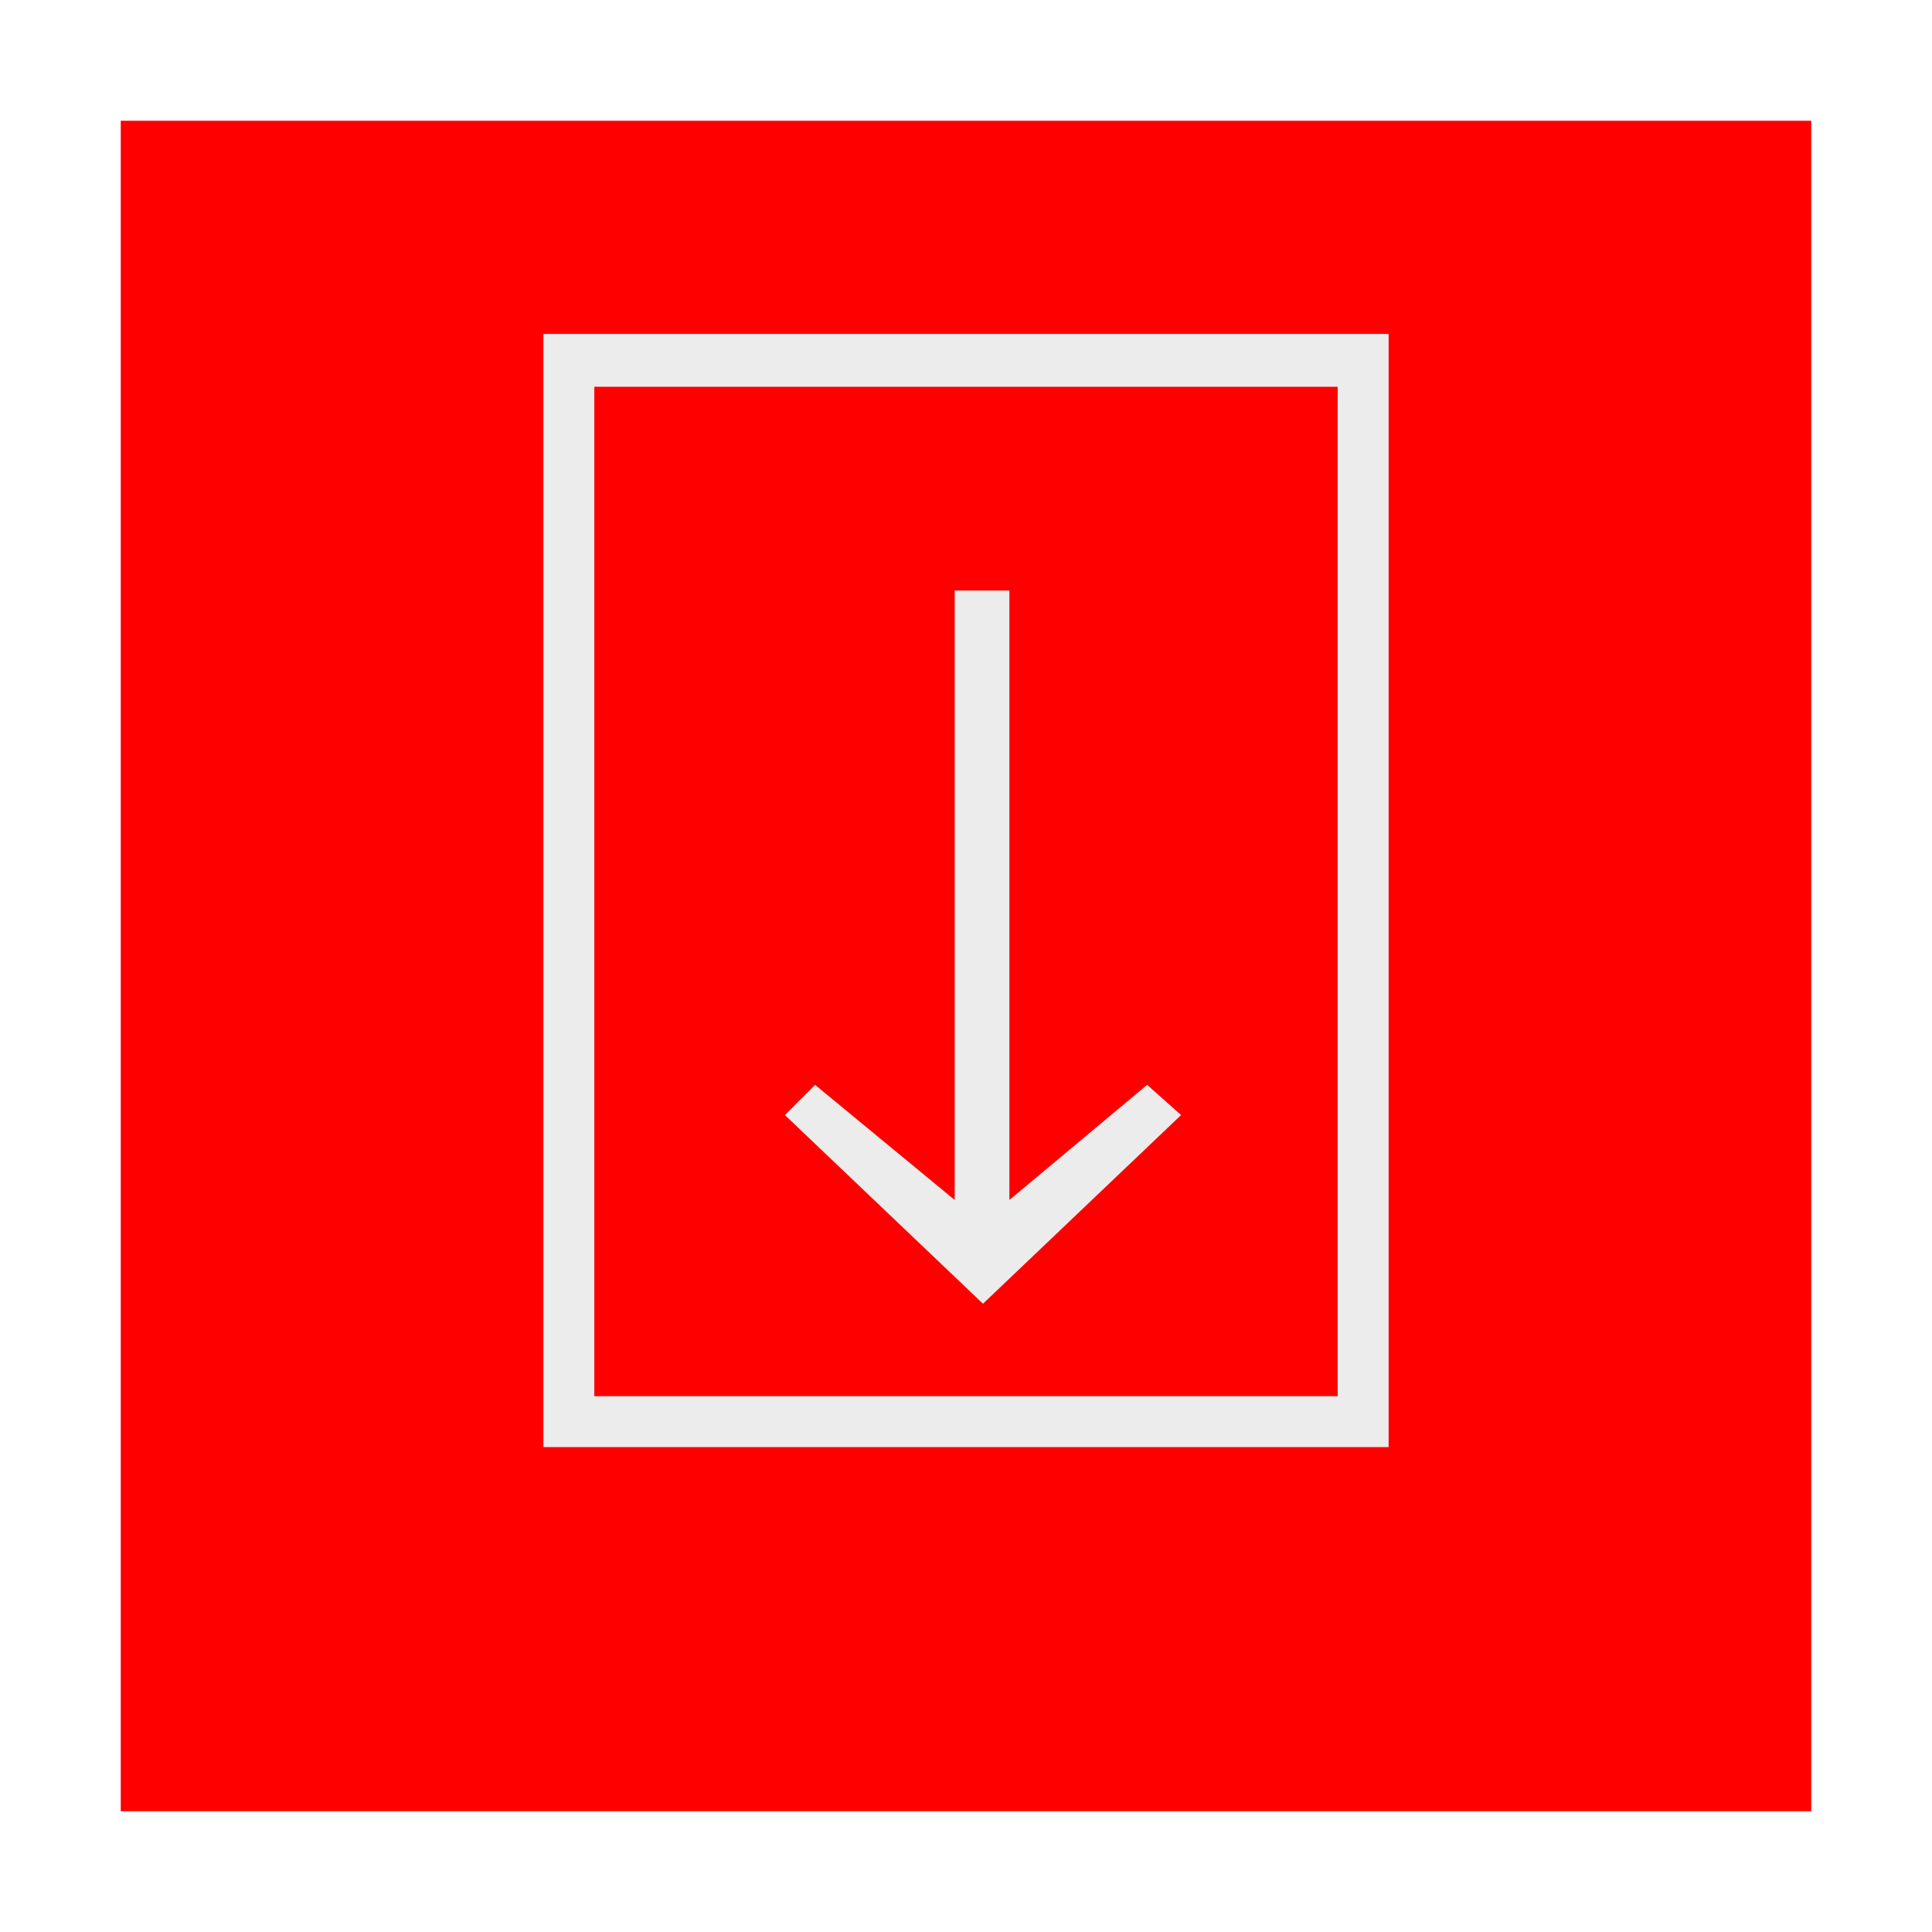
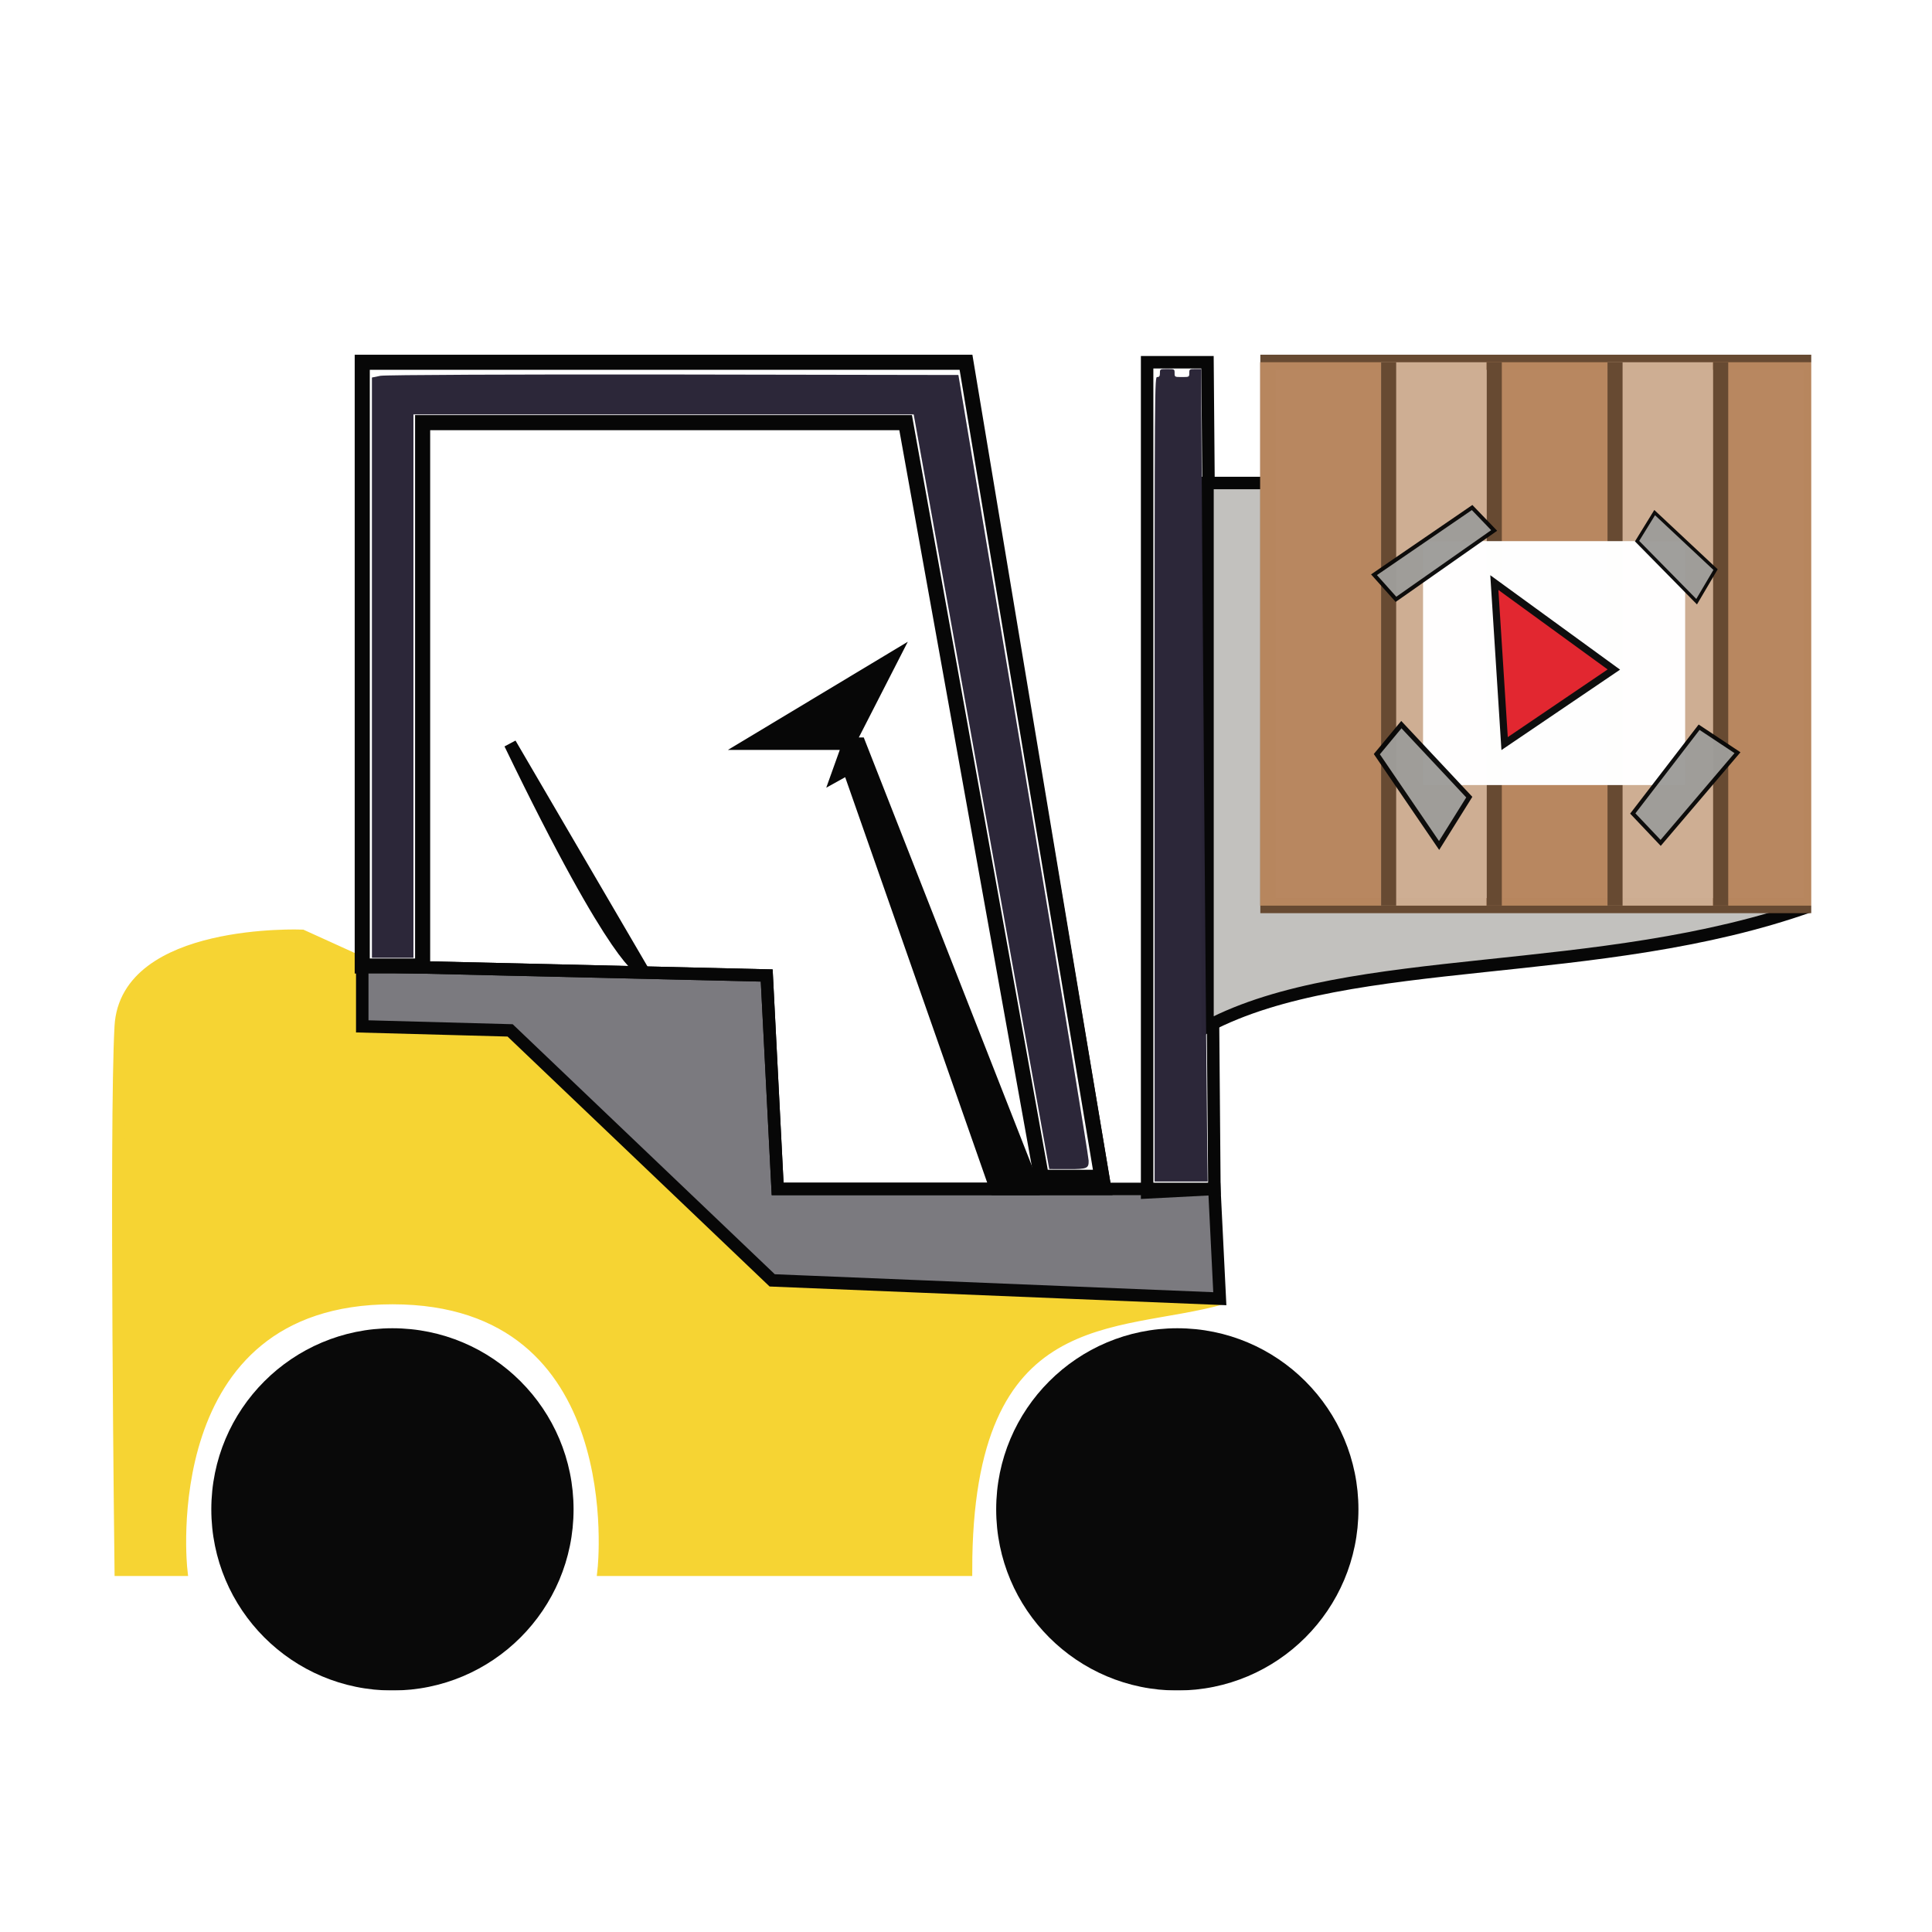
- <svg xmlns="http://www.w3.org/2000/svg" width="16px" height="16px" viewBox="0 0 16 16" version="1.1" id="SVGRoot">
-   <defs id="defs200" />
-   <g id="layer1">
-     <rect style="fill:#ff0000;stroke-width:0.961" id="rect216" width="14" height="14" x="1" y="1" />
-     <text xml:space="preserve" style="font-style:normal;font-weight:normal;font-size:40px;line-height:1.25;font-family:sans-serif;letter-spacing:0px;word-spacing:0px;fill:#000000;fill-opacity:1;stroke:none" x="4" y="11.967" id="text220">
-       <tspan id="tspan218" x="4" y="11.967" style="font-size:13.333px;fill:#ececec">⍗</tspan>
-     </text>
+ <svg xmlns="http://www.w3.org/2000/svg" xmlns:xlink="http://www.w3.org/1999/xlink" width="128px" height="128px" viewBox="0 0 128 128" version="1.1">
+   <defs>
+     <filter id="alpha" filterUnits="objectBoundingBox" x="0%" y="0%" width="100%" height="100%">
+       <feColorMatrix type="matrix" in="SourceGraphic" values="0 0 0 0 1 0 0 0 0 1 0 0 0 0 1 0 0 0 1 0" />
+     </filter>
+     <mask id="mask0">
+       <g filter="url(#alpha)">
+         <rect x="0" y="0" width="128" height="128" style="fill:rgb(0%,0%,0%);fill-opacity:0.97;stroke:none;" />
+       </g>
+     </mask>
+     <mask id="mask1">
+       <g filter="url(#alpha)">
+         <rect x="0" y="0" width="192" height="152" style="fill:rgb(0%,0%,0%);fill-opacity:0.99;stroke:none;" />
+       </g>
+     </mask>
+     <clipPath id="clip2">
+       <rect x="0" y="0" width="192" height="152" />
+     </clipPath>
+     <g id="surface22" clip-path="url(#clip2)">
+       <path style=" stroke:none;fill-rule:nonzero;fill:rgb(0%,0%,0%);fill-opacity:1;" d="M 46 116 C 46 122.629 40.629 128 34 128 C 27.371 128 22 122.629 22 116 C 22 109.371 27.371 104 34 104 C 40.629 104 46 109.371 46 116 Z M 46 116 " />
+     </g>
+     <mask id="mask2">
+       <g filter="url(#alpha)">
+         <rect x="0" y="0" width="192" height="152" style="fill:rgb(0%,0%,0%);fill-opacity:0.99;stroke:none;" />
+       </g>
+     </mask>
+     <clipPath id="clip3">
+       <rect x="0" y="0" width="192" height="152" />
+     </clipPath>
+     <g id="surface25" clip-path="url(#clip3)">
+       <path style="fill-rule:nonzero;fill:rgb(70.98%,51.373%,35.294%);fill-opacity:1;stroke-width:0.712;stroke-linecap:butt;stroke-linejoin:miter;stroke:rgb(70.98%,51.373%,35.294%);stroke-opacity:1;stroke-miterlimit:4;" d="M 83.844 196.355 L 91.141 196.355 L 91.141 231.645 L 83.844 231.645 Z M 83.844 196.355 " transform="matrix(1,0,0,1,8,-156)" />
+     </g>
+     <mask id="mask3">
+       <g filter="url(#alpha)">
+         <rect x="0" y="0" width="192" height="152" style="fill:rgb(0%,0%,0%);fill-opacity:0.99;stroke:none;" />
+       </g>
+     </mask>
+     <clipPath id="clip4">
+       <rect x="0" y="0" width="192" height="152" />
+     </clipPath>
+     <g id="surface28" clip-path="url(#clip4)">
+       <path style="fill-rule:nonzero;fill:rgb(80.392%,67.059%,56.078%);fill-opacity:1;stroke-width:0.792;stroke-linecap:butt;stroke-linejoin:miter;stroke:rgb(80.392%,67.059%,56.078%);stroke-opacity:1;stroke-miterlimit:4;" d="M 91.891 196.395 L 98.098 196.395 L 98.098 231.605 L 91.891 231.605 Z M 91.891 196.395 " transform="matrix(1,0,0,1,8,-156)" />
+     </g>
+     <mask id="mask4">
+       <g filter="url(#alpha)">
+         <rect x="0" y="0" width="192" height="152" style="fill:rgb(0%,0%,0%);fill-opacity:0.99;stroke:none;" />
+       </g>
+     </mask>
+     <clipPath id="clip5">
+       <rect x="0" y="0" width="192" height="152" />
+     </clipPath>
+     <g id="surface31" clip-path="url(#clip5)">
+       <path style="fill-rule:nonzero;fill:rgb(70.98%,51.373%,35.294%);fill-opacity:1;stroke-width:0.712;stroke-linecap:butt;stroke-linejoin:miter;stroke:rgb(70.98%,51.373%,35.294%);stroke-opacity:1;stroke-miterlimit:4;" d="M 98.848 196.355 L 106.145 196.355 L 106.145 231.645 L 98.848 231.645 Z M 98.848 196.355 " transform="matrix(1,0,0,1,8,-156)" />
+     </g>
+     <mask id="mask5">
+       <g filter="url(#alpha)">
+         <rect x="0" y="0" width="192" height="152" style="fill:rgb(0%,0%,0%);fill-opacity:0.99;stroke:none;" />
+       </g>
+     </mask>
+     <clipPath id="clip6">
+       <rect x="0" y="0" width="192" height="152" />
+     </clipPath>
+     <g id="surface34" clip-path="url(#clip6)">
+       <path style="fill-rule:nonzero;fill:rgb(80.392%,67.059%,56.078%);fill-opacity:1;stroke-width:0.792;stroke-linecap:butt;stroke-linejoin:miter;stroke:rgb(80.392%,67.059%,56.078%);stroke-opacity:1;stroke-miterlimit:4;" d="M 106.895 196.395 L 113.105 196.395 L 113.105 231.605 L 106.895 231.605 Z M 106.895 196.395 " transform="matrix(1,0,0,1,8,-156)" />
+     </g>
+     <mask id="mask6">
+       <g filter="url(#alpha)">
+         <rect x="0" y="0" width="192" height="152" style="fill:rgb(0%,0%,0%);fill-opacity:0.99;stroke:none;" />
+       </g>
+     </mask>
+     <clipPath id="clip7">
+       <rect x="0" y="0" width="192" height="152" />
+     </clipPath>
+     <g id="surface37" clip-path="url(#clip7)">
+       <path style="fill-rule:nonzero;fill:rgb(70.98%,51.373%,35.294%);fill-opacity:1;stroke-width:0.712;stroke-linecap:butt;stroke-linejoin:miter;stroke:rgb(70.98%,51.373%,35.294%);stroke-opacity:1;stroke-miterlimit:4;" d="M 113.848 196.355 L 121.145 196.355 L 121.145 231.645 L 113.848 231.645 Z M 113.848 196.355 " transform="matrix(1,0,0,1,8,-156)" />
+     </g>
+     <mask id="mask7">
+       <g filter="url(#alpha)">
+         <rect x="0" y="0" width="192" height="152" style="fill:rgb(0%,0%,0%);fill-opacity:0.99;stroke:none;" />
+       </g>
+     </mask>
+     <clipPath id="clip8">
+       <rect x="0" y="0" width="192" height="152" />
+     </clipPath>
+     <g id="surface40" clip-path="url(#clip8)">
+       <path style=" stroke:none;fill-rule:nonzero;fill:rgb(100%,100%,100%);fill-opacity:1;" d="M 102.281 51.852 L 119.645 51.852 L 119.645 68.012 L 102.281 68.012 Z M 102.281 51.852 " />
+     </g>
+     <mask id="mask8">
+       <g filter="url(#alpha)">
+         <rect x="0" y="0" width="192" height="152" style="fill:rgb(0%,0%,0%);fill-opacity:0.97;stroke:none;" />
+       </g>
+     </mask>
+     <clipPath id="clip9">
+       <rect x="0" y="0" width="192" height="152" />
+     </clipPath>
+     <g id="surface43" clip-path="url(#clip9)">
+       <path style="fill-rule:nonzero;fill:rgb(60.392%,60%,58.824%);fill-opacity:1;stroke-width:0.222;stroke-linecap:butt;stroke-linejoin:miter;stroke:rgb(0%,0%,0%);stroke-opacity:1;stroke-miterlimit:4;" d="M 108.461 207.852 L 112.406 211.863 L 113.66 209.738 L 109.625 205.961 Z M 108.461 207.852 " transform="matrix(1,0,0,1,8,-156)" />
+     </g>
+     <mask id="mask9">
+       <g filter="url(#alpha)">
+         <rect x="0" y="0" width="192" height="152" style="fill:rgb(0%,0%,0%);fill-opacity:0.97;stroke:none;" />
+       </g>
+     </mask>
+     <clipPath id="clip10">
+       <rect x="0" y="0" width="192" height="152" />
+     </clipPath>
+     <g id="surface46" clip-path="url(#clip10)">
+       <path style="fill-rule:nonzero;fill:rgb(60.392%,60%,58.824%);fill-opacity:1;stroke-width:0.259;stroke-linecap:butt;stroke-linejoin:miter;stroke:rgb(0%,0%,0%);stroke-opacity:1;stroke-miterlimit:4;" d="M 98.992 207.145 L 92.488 211.707 L 91.031 210.078 L 97.531 205.625 Z M 98.992 207.145 " transform="matrix(1,0,0,1,8,-156)" />
+     </g>
+     <mask id="mask10">
+       <g filter="url(#alpha)">
+         <rect x="0" y="0" width="192" height="152" style="fill:rgb(0%,0%,0%);fill-opacity:0.97;stroke:none;" />
+       </g>
+     </mask>
+     <clipPath id="clip11">
+       <rect x="0" y="0" width="192" height="152" />
+     </clipPath>
+     <g id="surface49" clip-path="url(#clip11)">
+       <path style="fill-rule:nonzero;fill:rgb(60.392%,60%,58.824%);fill-opacity:1;stroke-width:0.322;stroke-linecap:butt;stroke-linejoin:miter;stroke:rgb(0%,0%,0%);stroke-opacity:1;stroke-miterlimit:4;" d="M 91.219 221.965 L 95.344 228.016 L 97.344 224.812 L 92.844 220.008 Z M 91.219 221.965 " transform="matrix(1,0,0,1,8,-156)" />
+     </g>
+     <mask id="mask11">
+       <g filter="url(#alpha)">
+         <rect x="0" y="0" width="192" height="152" style="fill:rgb(0%,0%,0%);fill-opacity:0.97;stroke:none;" />
+       </g>
+     </mask>
+     <clipPath id="clip12">
+       <rect x="0" y="0" width="192" height="152" />
+     </clipPath>
+     <g id="surface52" clip-path="url(#clip12)">
+       <path style="fill-rule:nonzero;fill:rgb(60.392%,60%,58.824%);fill-opacity:1;stroke-width:0.265;stroke-linecap:butt;stroke-linejoin:miter;stroke:rgb(0%,0%,0%);stroke-opacity:1;stroke-miterlimit:4;" d="M 112.57 220.18 L 108.176 225.895 L 110.023 227.844 L 115.113 221.867 Z M 112.57 220.18 " transform="matrix(1,0,0,1,8,-156)" />
+     </g>
+     <mask id="mask12">
+       <g filter="url(#alpha)">
+         <rect x="0" y="0" width="192" height="152" style="fill:rgb(0%,0%,0%);fill-opacity:0.97;stroke:none;" />
+       </g>
+     </mask>
+     <clipPath id="clip13">
+       <rect x="0" y="0" width="192" height="152" />
+     </clipPath>
+     <g id="surface55" clip-path="url(#clip13)">
+       <path style="fill-rule:nonzero;fill:rgb(87.843%,10.588%,14.118%);fill-opacity:1;stroke-width:0.474;stroke-linecap:butt;stroke-linejoin:miter;stroke:rgb(0%,0%,0%);stroke-opacity:1;stroke-miterlimit:4;" d="M 99.004 210.598 L 99.684 221.266 L 106.922 216.359 Z M 99.004 210.598 " transform="matrix(1,0,0,1,8,-156)" />
+     </g>
+     <mask id="mask13">
+       <g filter="url(#alpha)">
+         <rect x="0" y="0" width="192" height="152" style="fill:rgb(0%,0%,0%);fill-opacity:0.99;stroke:none;" />
+       </g>
+     </mask>
+     <clipPath id="clip14">
+       <rect x="0" y="0" width="192" height="152" />
+     </clipPath>
+     <g id="surface58" clip-path="url(#clip14)">
+       <path style=" stroke:none;fill-rule:nonzero;fill:rgb(0%,0%,0%);fill-opacity:1;" d="M 98 116 C 98 122.629 92.629 128 86 128 C 79.371 128 74 122.629 74 116 C 74 109.371 79.371 104 86 104 C 92.629 104 98 109.371 98 116 Z M 98 116 " />
+     </g>
+     <mask id="mask14">
+       <g filter="url(#alpha)">
+         <rect x="0" y="0" width="192" height="152" style="fill:rgb(0%,0%,0%);fill-opacity:0.99;stroke:none;" />
+       </g>
+     </mask>
+     <clipPath id="clip15">
+       <rect x="0" y="0" width="192" height="152" />
+     </clipPath>
+     <g id="surface61" clip-path="url(#clip15)">
+       <path style=" stroke:none;fill-rule:nonzero;fill:rgb(14.118%,12.157%,19.216%);fill-opacity:1;" d="M 73.023 68.457 L 68.535 43.457 L 35.391 43.457 L 35.391 79.457 L 32.641 79.457 L 32.641 41.012 L 33.203 40.898 C 33.512 40.836 42.254 40.797 52.633 40.812 L 71.496 40.844 L 75.805 66.586 C 78.172 80.746 80.117 92.586 80.125 92.895 C 80.137 93.406 80.027 93.457 78.828 93.457 L 77.516 93.453 Z M 73.023 68.457 " />
+     </g>
+     <mask id="mask15">
+       <g filter="url(#alpha)">
+         <rect x="0" y="0" width="192" height="152" style="fill:rgb(0%,0%,0%);fill-opacity:0.99;stroke:none;" />
+       </g>
+     </mask>
+     <clipPath id="clip16">
+       <rect x="0" y="0" width="192" height="152" />
+     </clipPath>
+     <g id="surface64" clip-path="url(#clip16)">
+       <path style=" stroke:none;fill-rule:nonzero;fill:rgb(14.118%,12.157%,19.216%);fill-opacity:1;" d="M 84.496 67.629 C 84.496 41.039 84.496 40.98 84.672 40.98 C 84.809 40.98 84.848 40.922 84.848 40.715 C 84.848 40.453 84.852 40.449 85.336 40.449 C 85.816 40.449 85.82 40.453 85.82 40.715 C 85.82 40.977 85.824 40.98 86.305 40.98 C 86.789 40.98 86.793 40.977 86.793 40.715 C 86.793 40.461 86.809 40.449 87.191 40.449 L 87.59 40.449 L 87.59 43.035 C 87.59 45.754 87.906 85.562 87.973 91.074 L 88.012 94.277 L 84.496 94.277 Z M 84.496 67.629 " />
+     </g>
+     <clipPath id="clip1">
+       <rect x="0" y="0" width="192" height="152" />
+     </clipPath>
+     <g id="surface66" clip-path="url(#clip1)">
+       <path style="fill-rule:nonzero;fill:rgb(96.471%,82.745%,17.647%);fill-opacity:1;stroke-width:0.826;stroke-linecap:butt;stroke-linejoin:miter;stroke:rgb(96.471%,82.745%,17.647%);stroke-opacity:1;stroke-miterlimit:4;" d="M 12 276 C 12 276 10 258 26 258 C 42 258 40 276 40 276 L 64 276 C 64 258 74 260 81 258 C 72 258 60 258 51.16 256.828 L 33.797 240.266 L 20 234 C 20 234 8.363 233.535 8 240 C 7.637 246.465 8 276 8 276 Z M 12 276 " transform="matrix(1,0,0,1,8,-156)" />
+       <path style="fill-rule:nonzero;fill:rgb(46.667%,46.275%,48.235%);fill-opacity:1;stroke-width:0.826;stroke-linecap:butt;stroke-linejoin:miter;stroke:rgb(0%,0%,0%);stroke-opacity:1;stroke-miterlimit:4;" d="M 24 240 L 24 236 L 50.797 236.629 L 51.52 250.77 L 80.457 250.77 L 80.816 258.043 L 51.16 256.828 L 33.797 240.266 Z M 24 240 " transform="matrix(1,0,0,1,8,-156)" />
+       <path style="fill:none;stroke-width:0.826;stroke-linecap:butt;stroke-linejoin:miter;stroke:rgb(0%,0%,0%);stroke-opacity:1;stroke-miterlimit:4;" d="M 24 236 L 24 196 L 64 196 L 73.223 250.77 L 51.52 250.77 L 50.797 236.629 Z M 24 236 " transform="matrix(1,0,0,1,8,-156)" />
+       <path style="fill:none;stroke-width:0.826;stroke-linecap:butt;stroke-linejoin:miter;stroke:rgb(0%,0%,0%);stroke-opacity:1;stroke-miterlimit:4;" d="M 76 251 L 76 196 L 80 196 L 80.457 250.77 Z M 76 251 " transform="matrix(1,0,0,1,8,-156)" />
+       <path style="fill-rule:nonzero;fill:rgb(75.294%,74.902%,73.725%);fill-opacity:1;stroke-width:0.826;stroke-linecap:butt;stroke-linejoin:miter;stroke:rgb(0%,0%,0%);stroke-opacity:1;stroke-miterlimit:4;" d="M 80 204 L 84 204 L 84 232 L 120 232 C 106 237 89.488 234.992 80 240 Z M 80 204 " transform="matrix(1,0,0,1,8,-156)" />
+       <path style="fill:none;stroke-width:0.826;stroke-linecap:butt;stroke-linejoin:miter;stroke:rgb(0%,0%,0%);stroke-opacity:1;stroke-miterlimit:4;" d="M 33.797 221.273 C 40.988 236.16 42.539 236.234 42.539 236.234 Z M 33.797 221.273 " transform="matrix(1,0,0,1,8,-156)" />
+       <path style="fill-rule:nonzero;fill:rgb(0%,0%,0%);fill-opacity:1;stroke-width:0.826;stroke-linecap:butt;stroke-linejoin:miter;stroke:rgb(0%,0%,0%);stroke-opacity:1;stroke-miterlimit:4;" d="M 68.52 250.77 L 56.945 221.273 L 49.711 221.273 L 59.117 215.617 L 56.223 221.273 L 55.5 223.293 L 56.223 222.891 L 65.988 250.77 L 68.883 250.77 Z M 68.52 250.77 " transform="matrix(1,0,0,1,8,-156)" />
+       <use xlink:href="#surface22" mask="url(#mask1)" />
+       <path style="fill:none;stroke-width:1;stroke-linecap:butt;stroke-linejoin:miter;stroke:rgb(38.824%,27.059%,17.255%);stroke-opacity:1;stroke-miterlimit:4;" d="M 84 196 L 84 232 L 120 232 L 120 196 Z M 84 196 " transform="matrix(1,0,0,1,8,-156)" />
+       <use xlink:href="#surface25" mask="url(#mask2)" />
+       <use xlink:href="#surface28" mask="url(#mask3)" />
+       <use xlink:href="#surface31" mask="url(#mask4)" />
+       <use xlink:href="#surface34" mask="url(#mask5)" />
+       <use xlink:href="#surface37" mask="url(#mask6)" />
+       <path style="fill:none;stroke-width:1;stroke-linecap:butt;stroke-linejoin:miter;stroke:rgb(38.824%,27.059%,17.255%);stroke-opacity:1;stroke-miterlimit:4;" d="M 92 196 L 92 232 " transform="matrix(1,0,0,1,8,-156)" />
+       <path style="fill:none;stroke-width:1;stroke-linecap:butt;stroke-linejoin:miter;stroke:rgb(0%,0%,0%);stroke-opacity:1;stroke-miterlimit:4;" d="M 114 226 Z M 114 226 " transform="matrix(1,0,0,1,8,-156)" />
+       <path style="fill:none;stroke-width:1;stroke-linecap:butt;stroke-linejoin:miter;stroke:rgb(38.824%,27.059%,17.255%);stroke-opacity:1;stroke-miterlimit:4;" d="M 99 232 L 99 196 " transform="matrix(1,0,0,1,8,-156)" />
+       <path style="fill:none;stroke-width:1;stroke-linecap:butt;stroke-linejoin:miter;stroke:rgb(38.824%,27.059%,17.255%);stroke-opacity:1;stroke-miterlimit:4;" d="M 107 232 L 107 196 " transform="matrix(1,0,0,1,8,-156)" />
+       <path style="fill:none;stroke-width:1;stroke-linecap:butt;stroke-linejoin:miter;stroke:rgb(38.824%,27.059%,17.255%);stroke-opacity:1;stroke-miterlimit:4;" d="M 114 196 L 114 232 " transform="matrix(1,0,0,1,8,-156)" />
+       <use xlink:href="#surface40" mask="url(#mask7)" />
+       <use xlink:href="#surface43" mask="url(#mask8)" />
+       <use xlink:href="#surface46" mask="url(#mask9)" />
+       <use xlink:href="#surface49" mask="url(#mask10)" />
+       <use xlink:href="#surface52" mask="url(#mask11)" />
+       <use xlink:href="#surface55" mask="url(#mask12)" />
+       <use xlink:href="#surface58" mask="url(#mask13)" />
+       <path style="fill:none;stroke-width:1;stroke-linecap:butt;stroke-linejoin:miter;stroke:rgb(0%,0%,0%);stroke-opacity:1;stroke-miterlimit:4;" d="M 24 236 L 28 236 L 28 200 L 60 200 L 69 250 L 73 250 L 64 196 L 24 196 Z M 24 236 " transform="matrix(1,0,0,1,8,-156)" />
+       <use xlink:href="#surface61" mask="url(#mask14)" />
+       <use xlink:href="#surface64" mask="url(#mask15)" />
+     </g>
+   </defs>
+   <g id="surface3">
+     <use xlink:href="#surface66" transform="matrix(1,0,0,1,-8,-16)" mask="url(#mask0)" />
  </g>
</svg>
